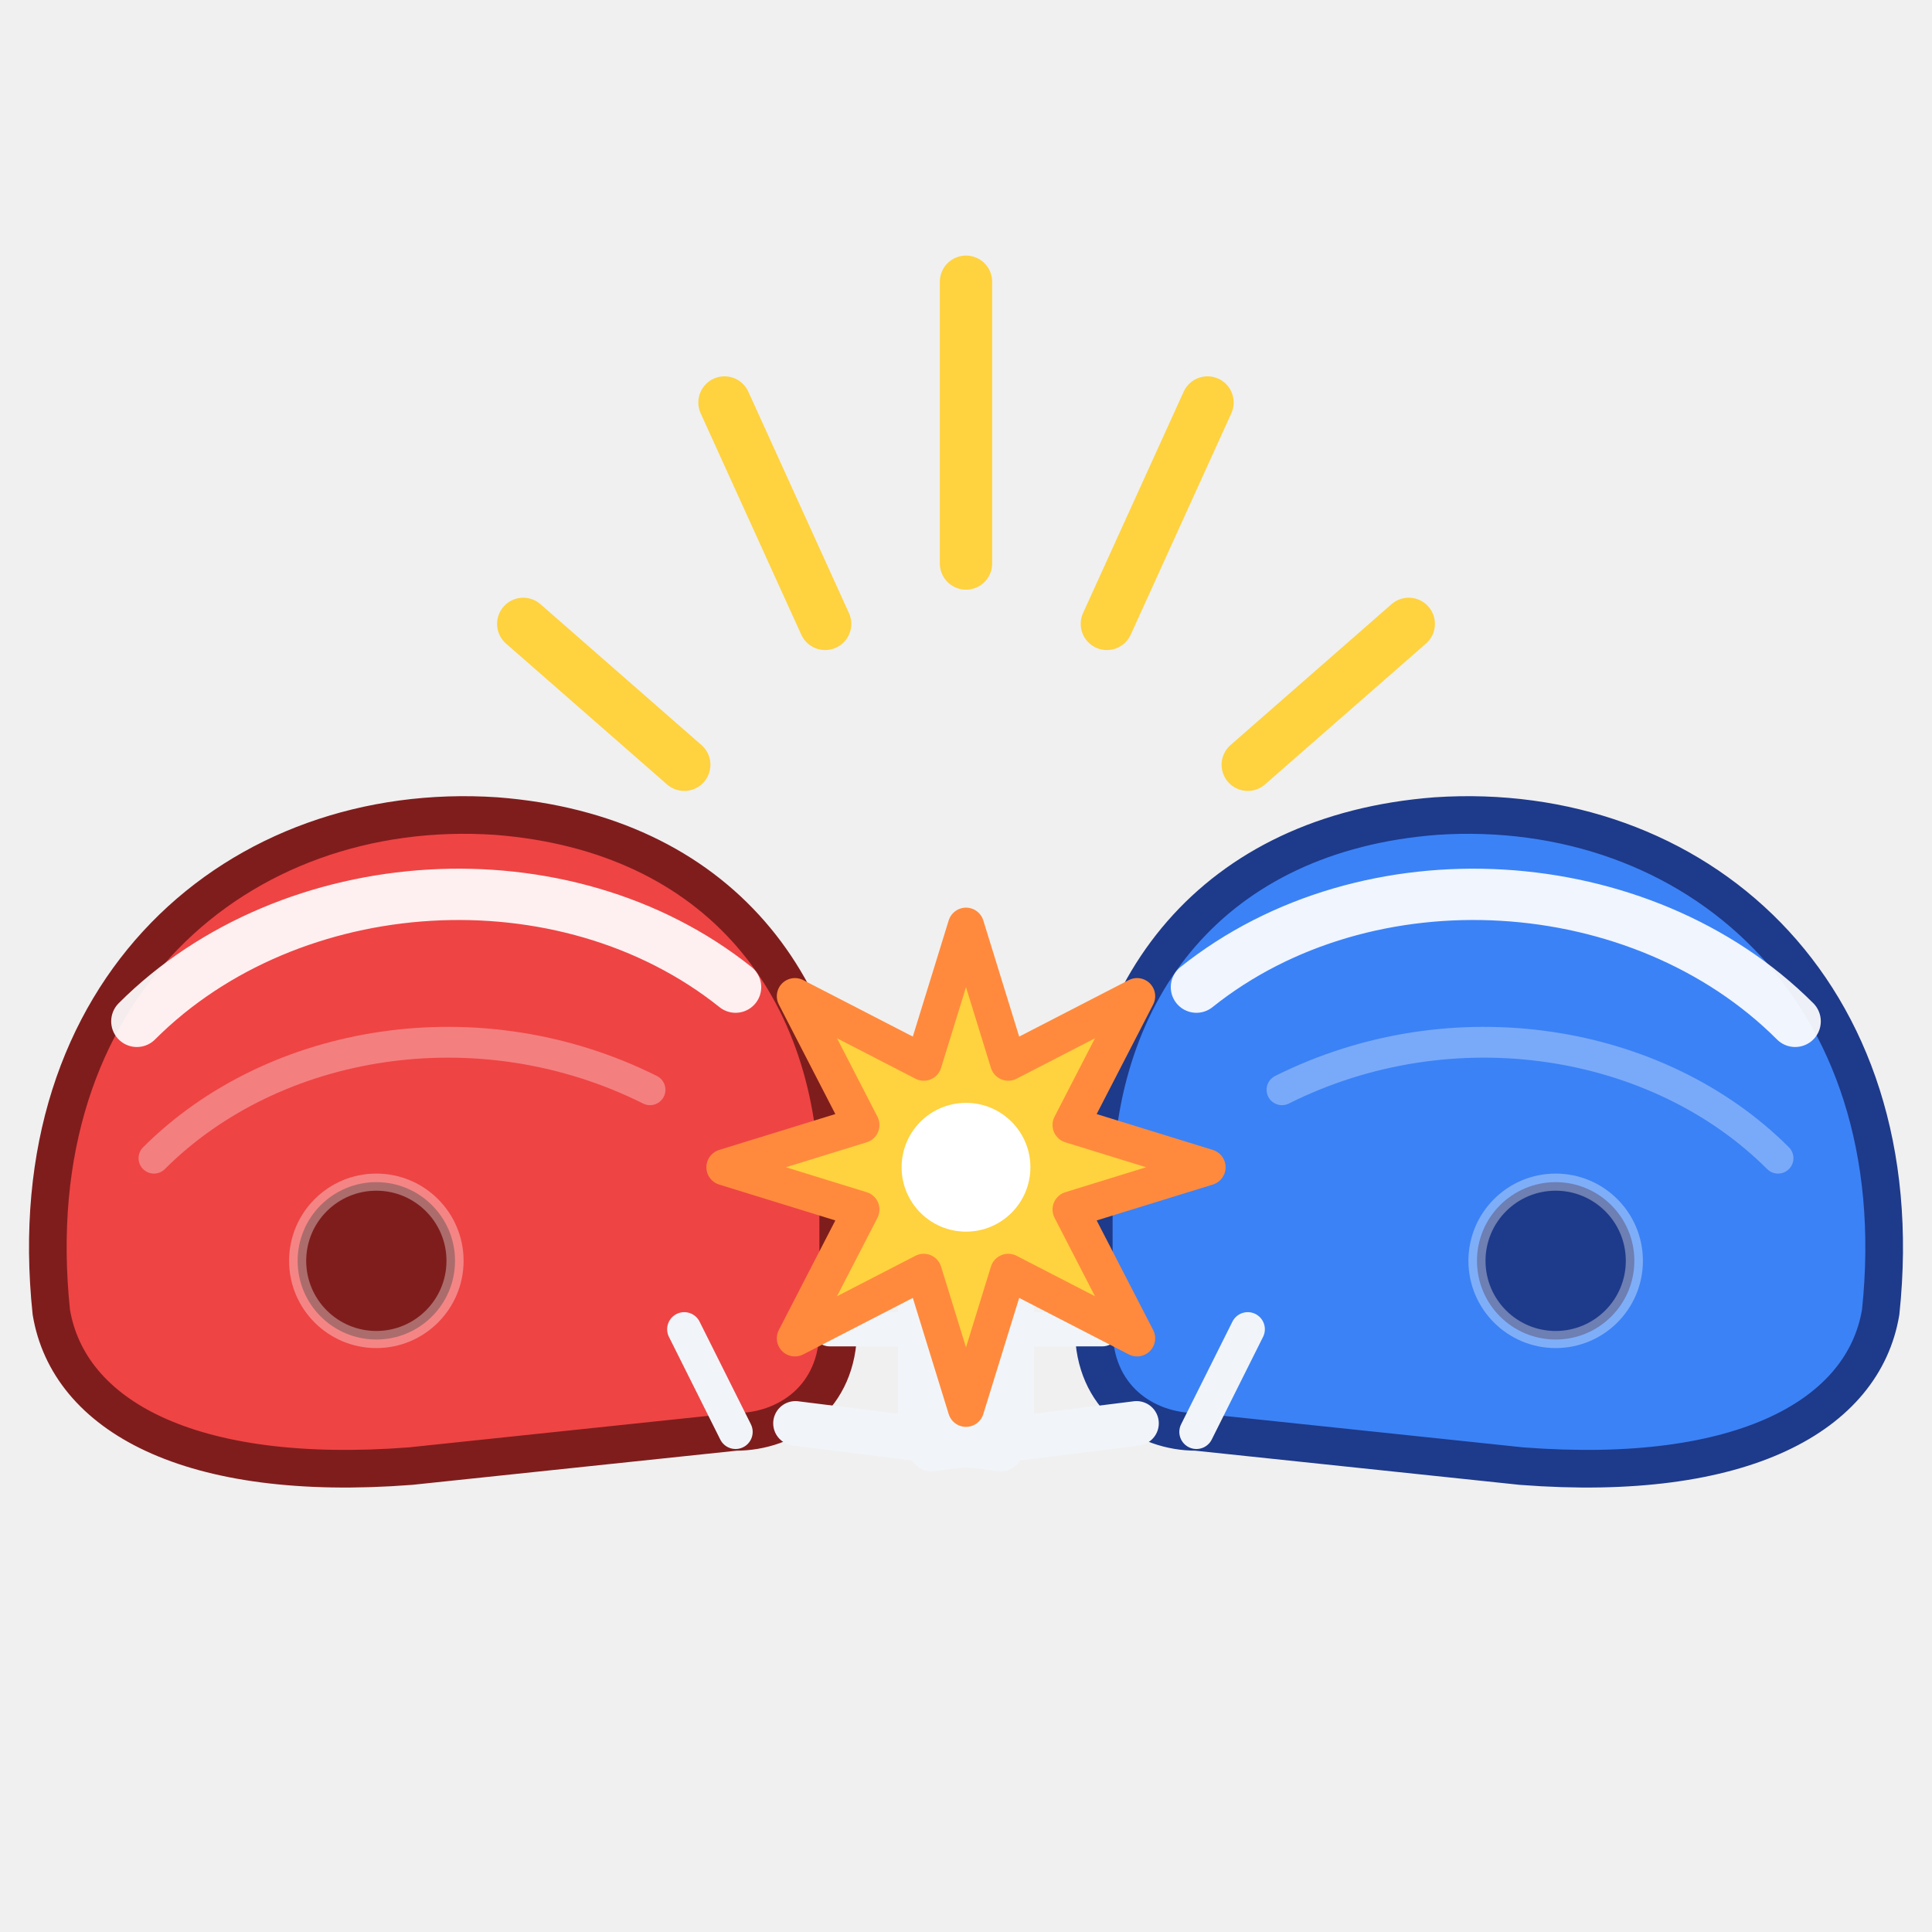
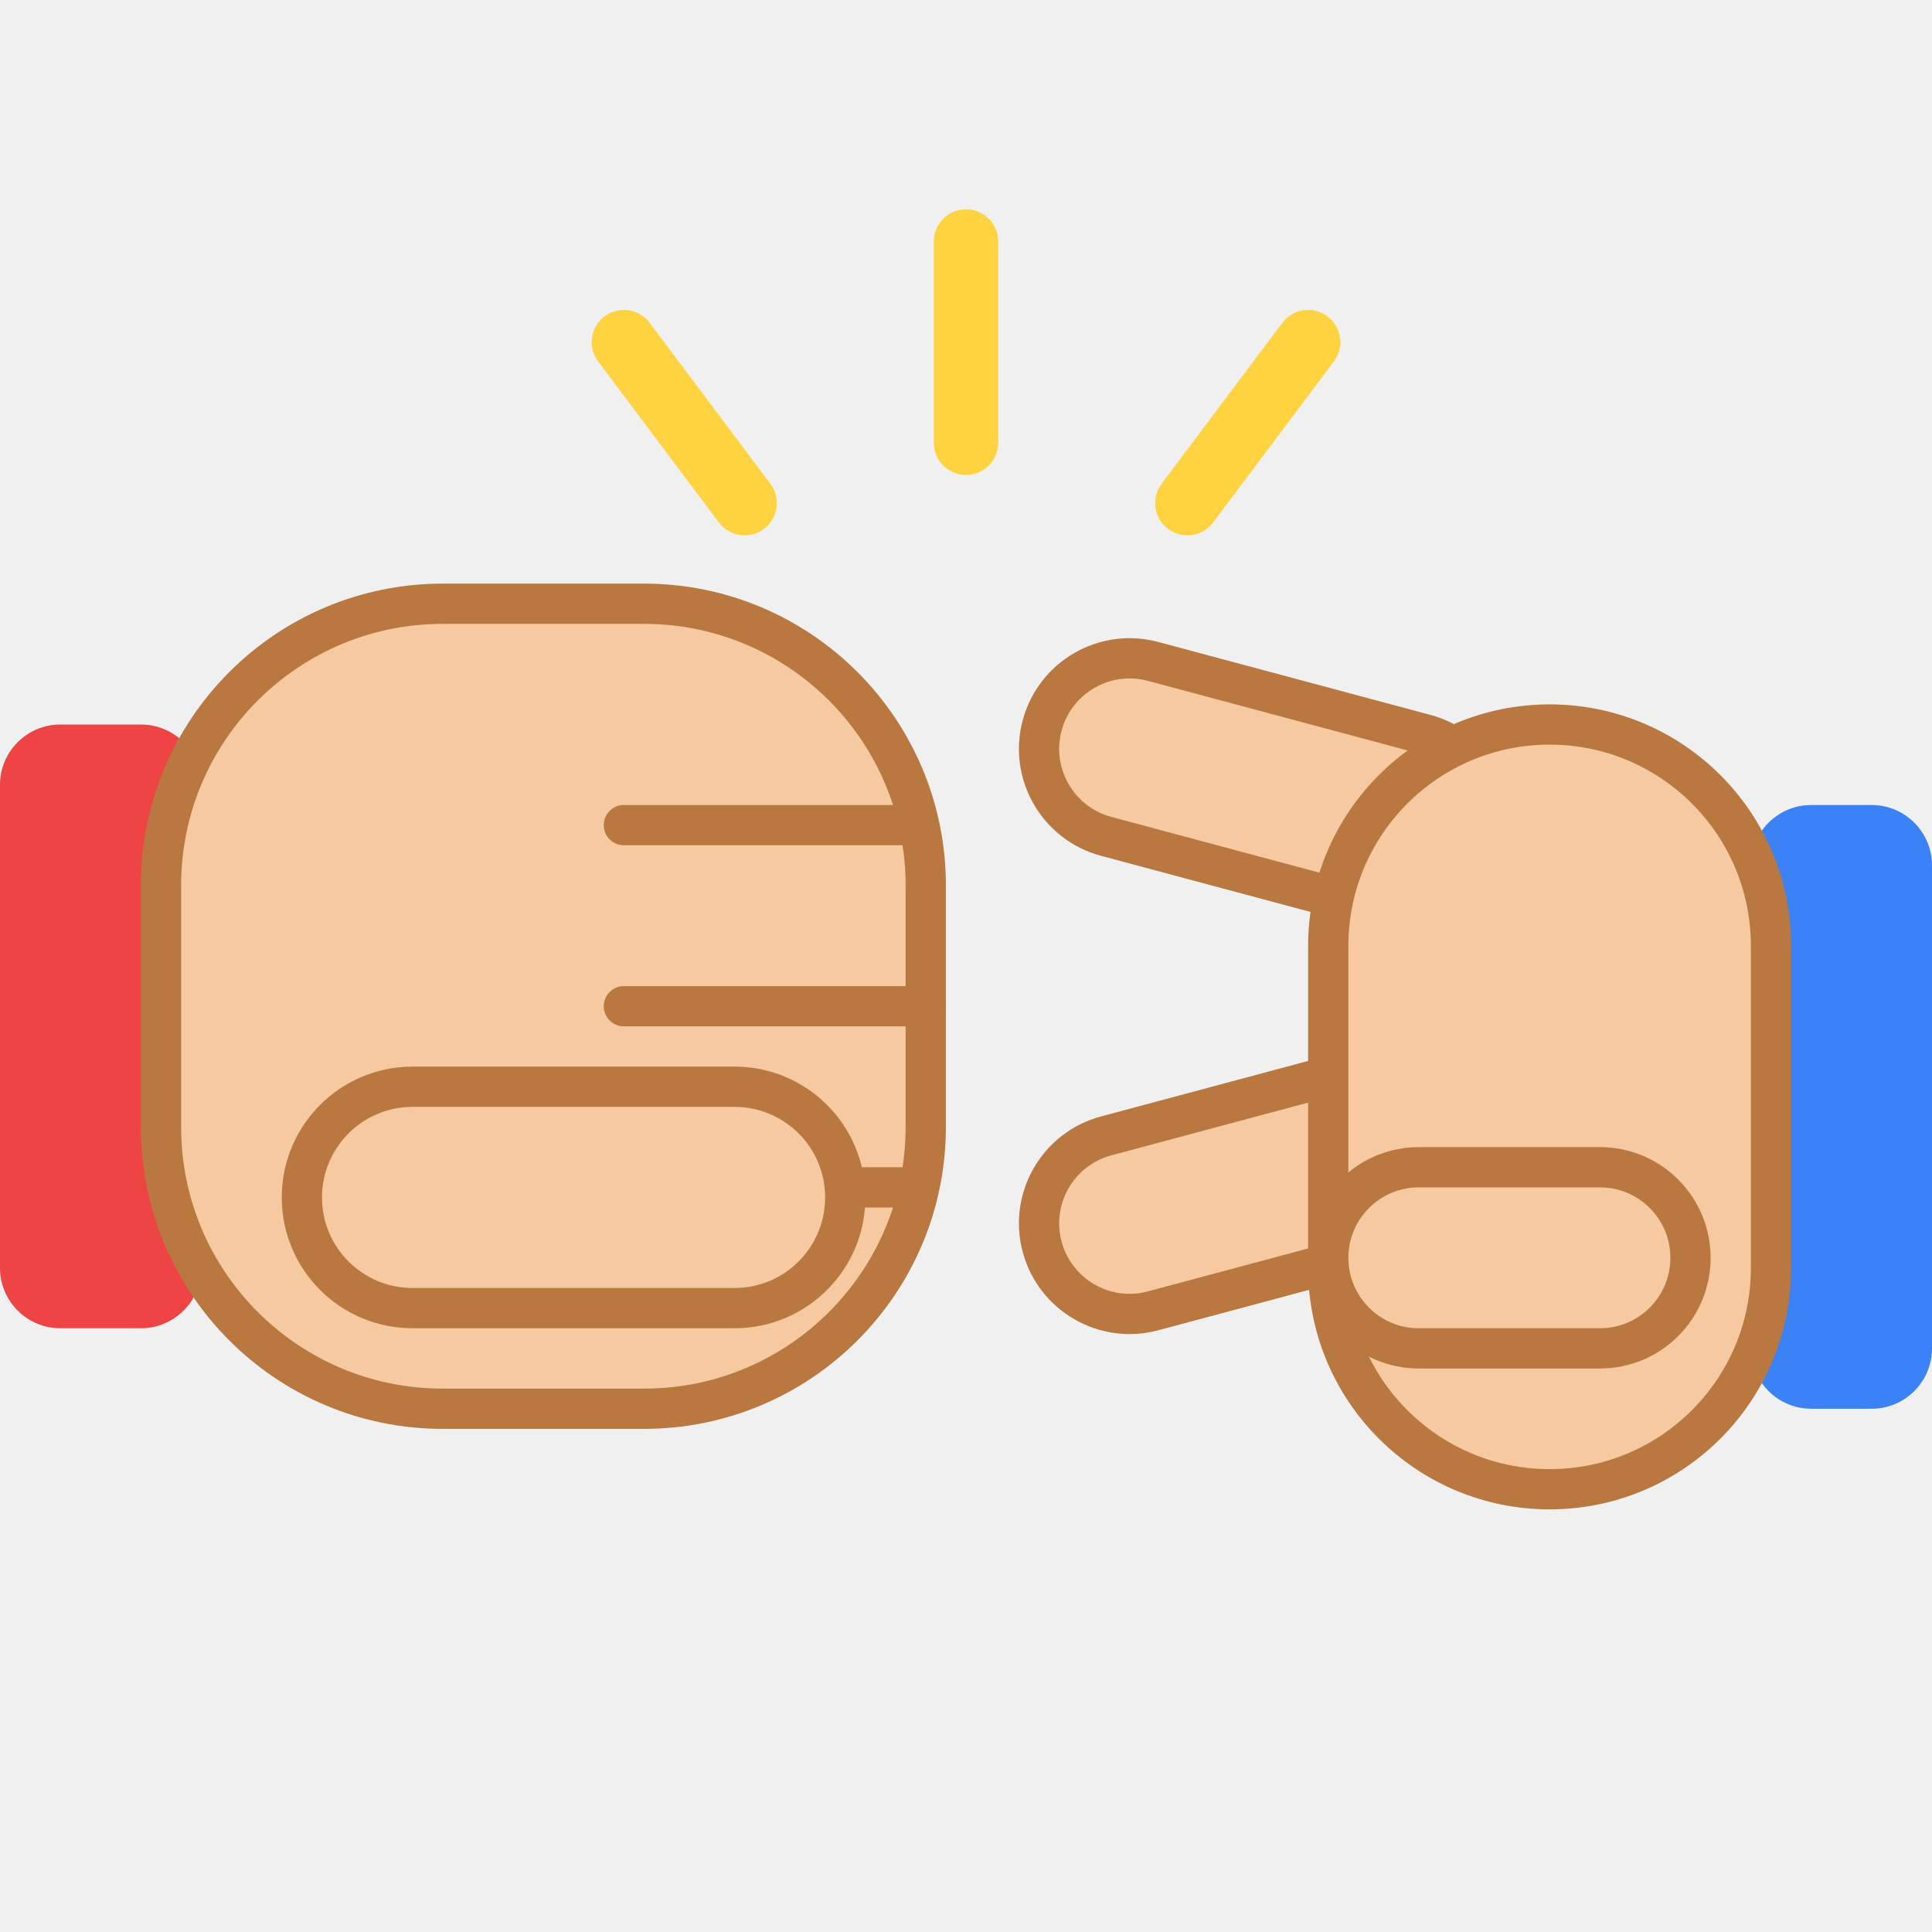
<svg xmlns="http://www.w3.org/2000/svg" viewBox="0 0 96 96" role="img" aria-label="Head-to-Head">
-   <g transform="translate(0 38) scale(.85)">
-     <g>
-       <path d="M3 32C1 13 14 2 29 3C42 4 49 13 49 25L49 33C49 37 46 39 43 39L24 41C11 42 4 38 3 32Z" fill="#ef4444" stroke="#7f1d1d" stroke-width="2.2" stroke-linejoin="round" />
-       <path d="M8 15C17 6 33 5 43 13" fill="none" stroke="#fff" stroke-opacity=".92" stroke-width="3" stroke-linecap="round" />
-       <path d="M9 23C16 16 28 14 38 19" fill="none" stroke="#fff" stroke-opacity=".32" stroke-width="1.8" stroke-linecap="round" />
-       <circle cx="22" cy="29" r="4.6" fill="#7f1d1d" />
-       <circle cx="22" cy="29" r="4.6" fill="none" stroke="#fff" stroke-opacity=".35" stroke-width="1" />
-       <path d="M48 24.5L58.5 27V40L46.5 38.5" fill="none" stroke="#f1f5f9" stroke-width="2.6" stroke-linejoin="round" stroke-linecap="round" />
-       <path d="M48.5 33H58.5M53.5 25.6V39.5" stroke="#f1f5f9" stroke-width="2" stroke-linecap="round" />
-       <path d="M43 39L40 33" stroke="#f1f5f9" stroke-width="2" stroke-linecap="round" />
+   <g>
+     <rect x="0" y="36" width="10" height="30" rx="3" fill="#ef4444" />
+     <rect x="8" y="30" width="38" height="40" rx="14" fill="#f6c9a1" stroke="#b9783f" stroke-width="2" />
+     <path d="M31 41H45M31 50H46M31 59H45" stroke="#b9783f" stroke-width="2" stroke-linecap="round" />
+     <rect x="15" y="54" width="27" height="11" rx="5.5" fill="#f6c9a1" stroke="#b9783f" stroke-width="2" />
+   </g>
+   <g transform="translate(96 0) scale(-1 1)">
+     <rect x="0" y="40" width="9" height="30" rx="3" fill="#3b82f6" />
+     <g transform="rotate(-15 22 42)">
+       <rect x="22" y="37.5" width="23" height="9" rx="4.5" fill="#f6c9a1" stroke="#b9783f" stroke-width="2" />
    </g>
+     <g transform="rotate(15 22 56)">
+       <rect x="22" y="51.5" width="23" height="9" rx="4.5" fill="#f6c9a1" stroke="#b9783f" stroke-width="2" />
+     </g>
+     <rect x="8" y="36" width="22" height="38" rx="11" fill="#f6c9a1" stroke="#b9783f" stroke-width="2" />
+     <rect x="12" y="58" width="18" height="9" rx="4.5" fill="#f6c9a1" stroke="#b9783f" stroke-width="2" />
  </g>
-   <g transform="translate(96 38) scale(-.85 .85)">
-     <g>
-       <path d="M3 32C1 13 14 2 29 3C42 4 49 13 49 25L49 33C49 37 46 39 43 39L24 41C11 42 4 38 3 32Z" fill="#3b82f6" stroke="#1e3a8a" stroke-width="2.2" stroke-linejoin="round" />
-       <path d="M8 15C17 6 33 5 43 13" fill="none" stroke="#fff" stroke-opacity=".92" stroke-width="3" stroke-linecap="round" />
-       <path d="M9 23C16 16 28 14 38 19" fill="none" stroke="#fff" stroke-opacity=".32" stroke-width="1.8" stroke-linecap="round" />
-       <circle cx="22" cy="29" r="4.6" fill="#1e3a8a" />
-       <circle cx="22" cy="29" r="4.6" fill="none" stroke="#fff" stroke-opacity=".35" stroke-width="1" />
-       <path d="M48 24.5L58.5 27V40L46.5 38.5" fill="none" stroke="#f1f5f9" stroke-width="2.6" stroke-linejoin="round" stroke-linecap="round" />
-       <path d="M48.5 33H58.5M53.5 25.6V39.5" stroke="#f1f5f9" stroke-width="2" stroke-linecap="round" />
-       <path d="M43 39L40 33" stroke="#f1f5f9" stroke-width="2" stroke-linecap="round" />
-     </g>
-   </g>
-   <path d="M48 14V28M36 20L41 31M60 20L55 31M26 31L34 38M70 31L62 38" stroke="#ffd23f" stroke-width="2.6" stroke-linecap="round" />
-   <polygon points="48.0,46.0 50.1,52.8 56.5,49.5 53.2,55.9 60.0,58.0 53.2,60.1 56.5,66.5 50.1,63.2 48.0,70.0 45.9,63.2 39.5,66.5 42.8,60.1 36.0,58.0 42.8,55.9 39.5,49.5 45.9,52.8" fill="#ffd23f" stroke="#ff8a3d" stroke-width="1.8" stroke-linejoin="round" />
-   <circle cx="48" cy="58" r="3.2" fill="#fff" />
+   <path d="M48 22V12M37 25L31 17M59 25L65 17" stroke="#ffd23f" stroke-width="3.2" stroke-linecap="round" />
</svg>
